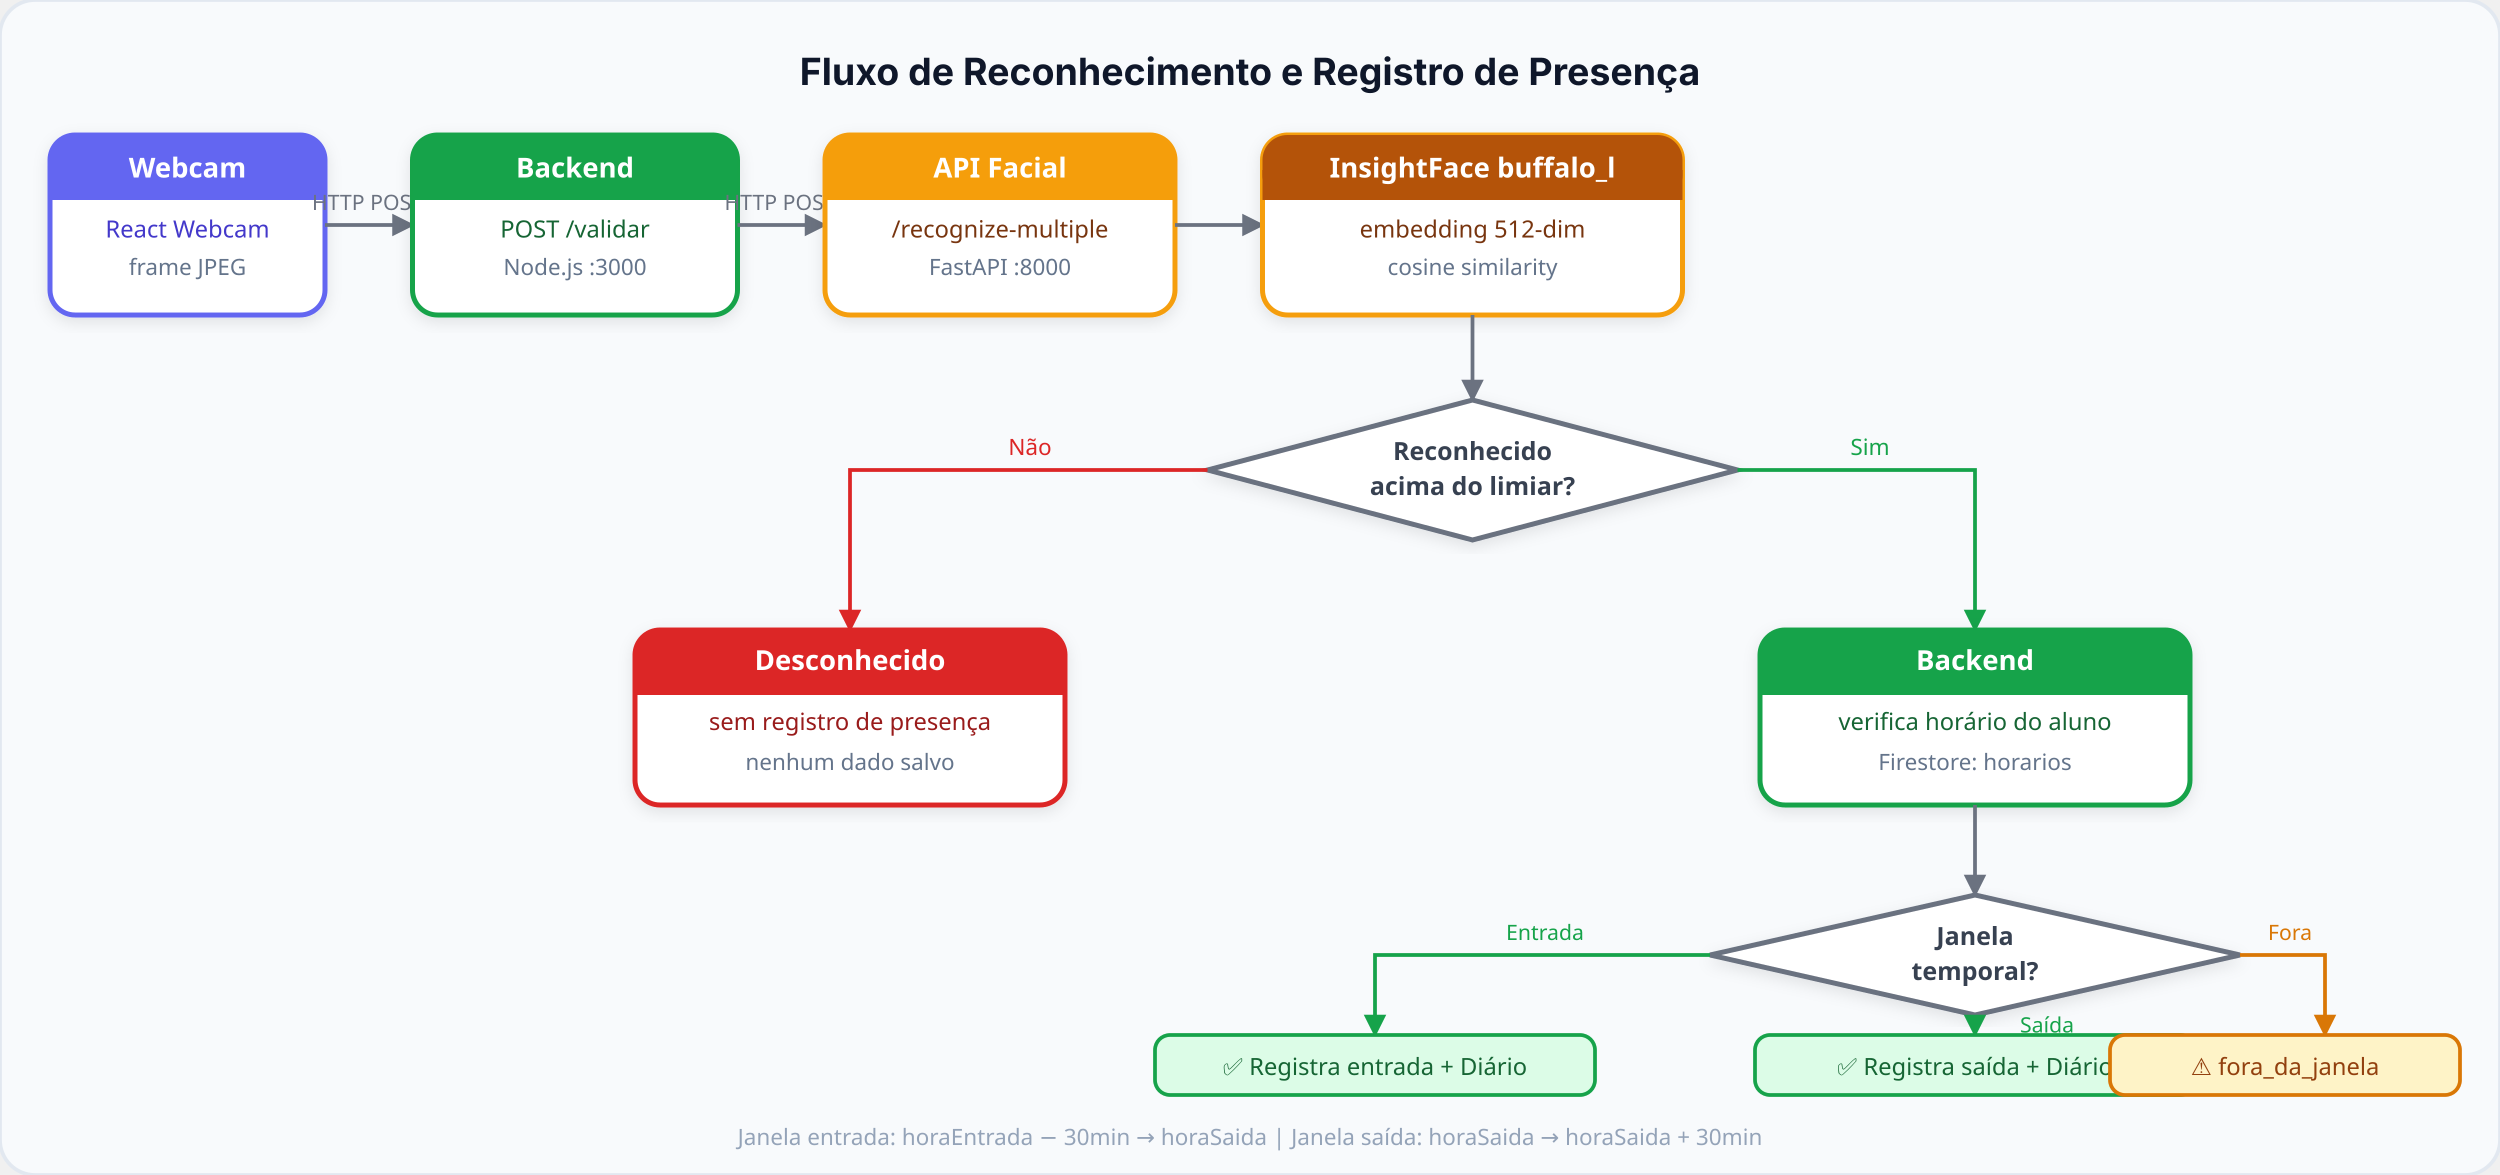
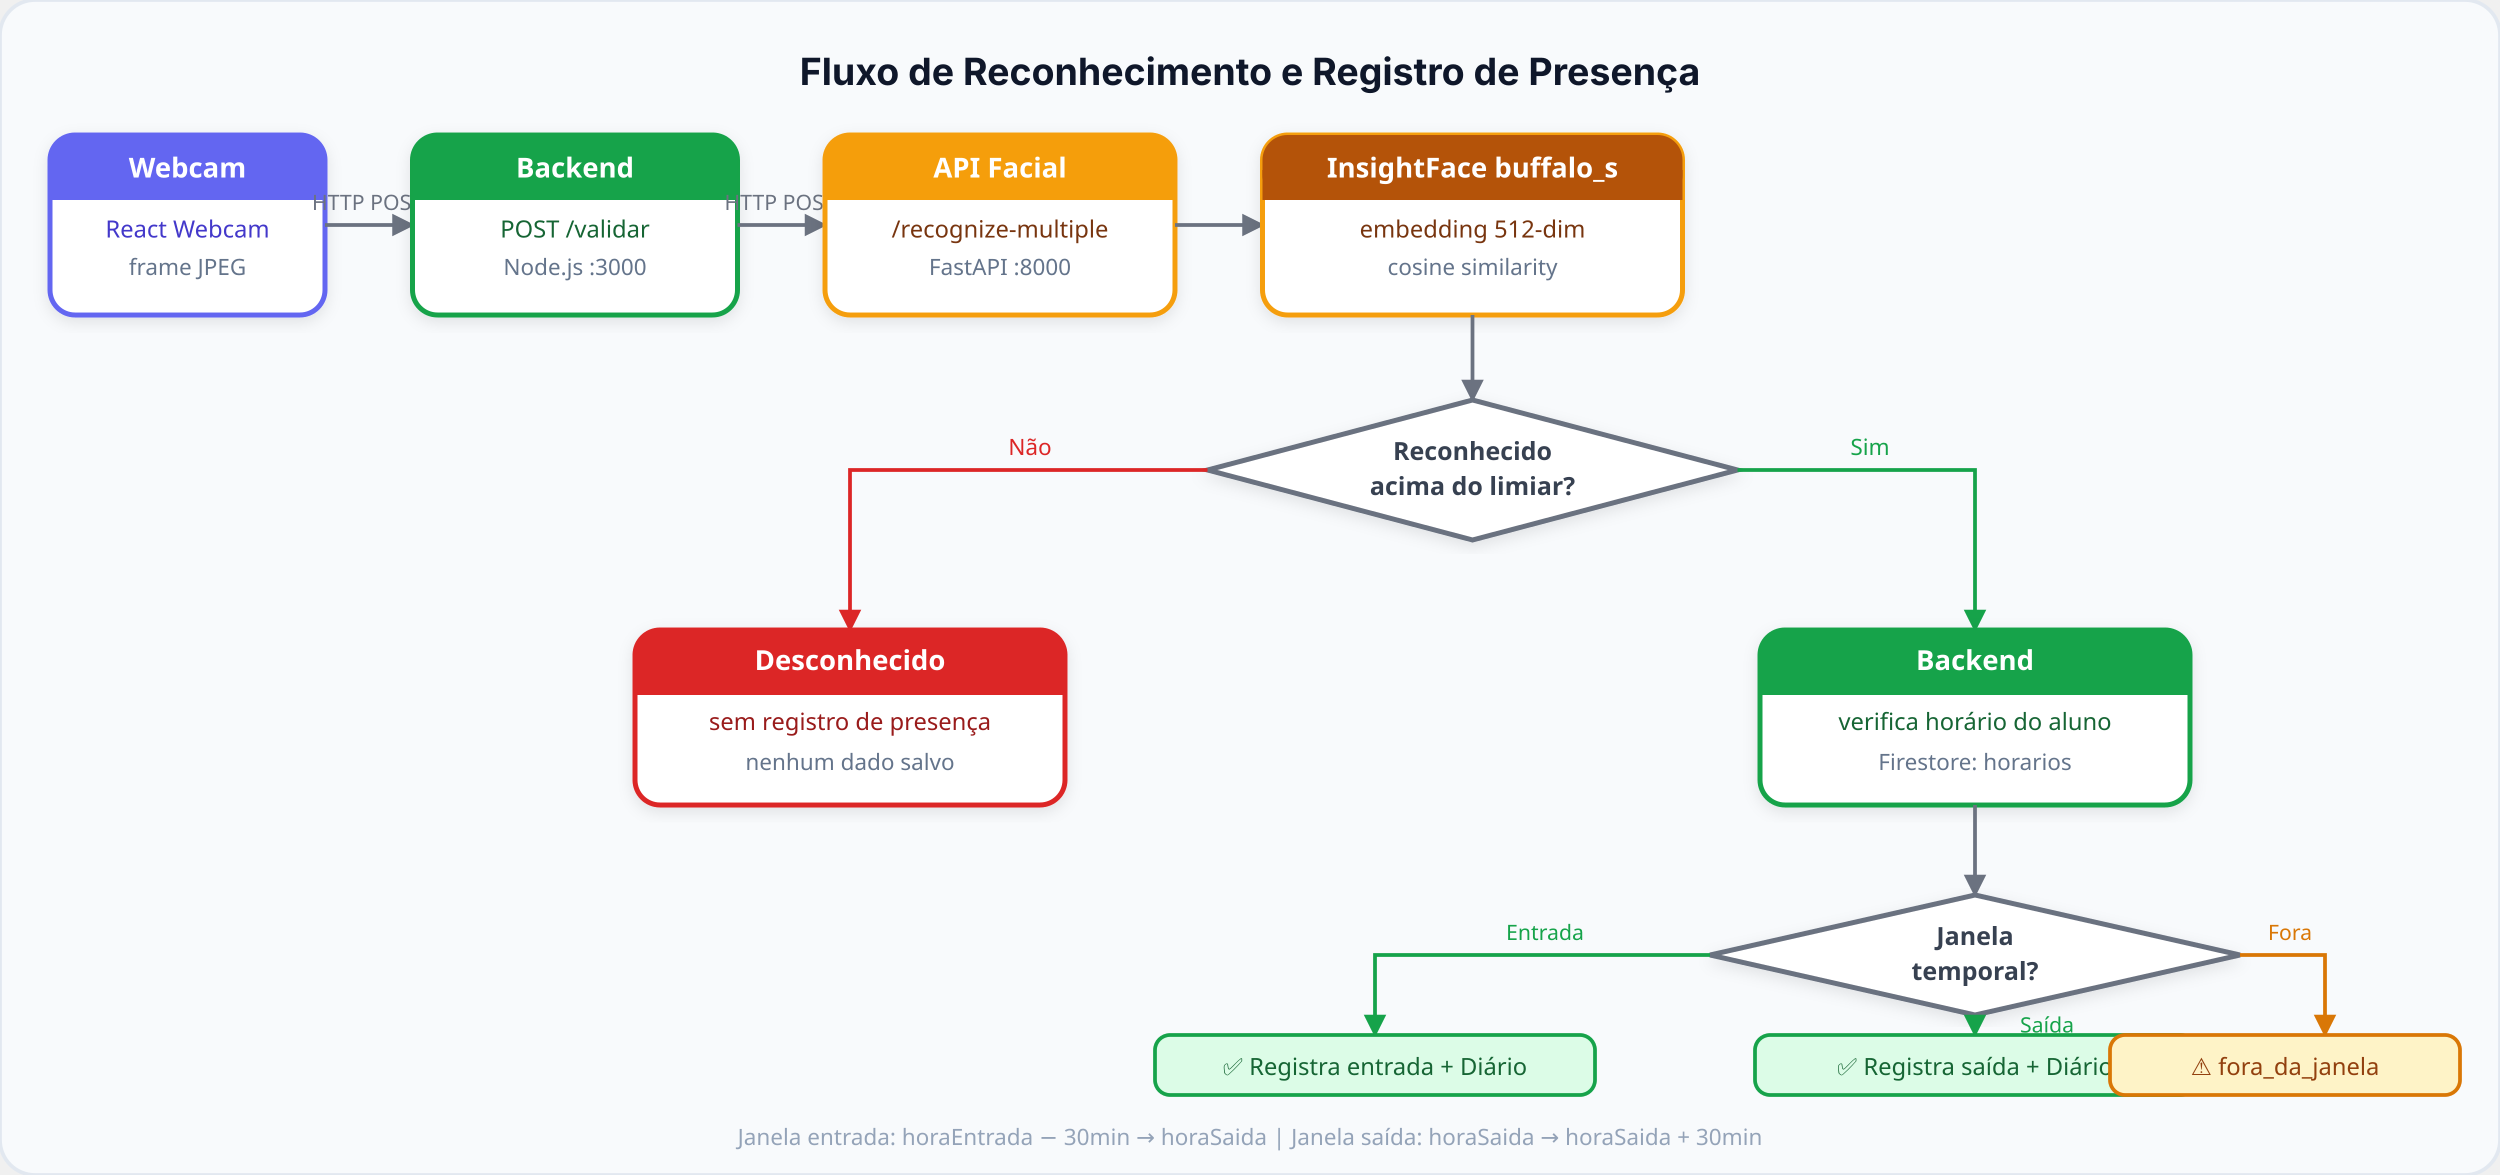
<svg xmlns="http://www.w3.org/2000/svg" viewBox="0 0 1000 470" width="1000" height="470">
  <defs>
    <marker id="arr" viewBox="0 0 10 10" refX="9" refY="5" markerWidth="6" markerHeight="6" orient="auto">
      <path d="M 0 0 L 10 5 L 0 10 z" fill="#6b7280" />
    </marker>
    <marker id="arr-g" viewBox="0 0 10 10" refX="9" refY="5" markerWidth="6" markerHeight="6" orient="auto">
      <path d="M 0 0 L 10 5 L 0 10 z" fill="#16a34a" />
    </marker>
    <marker id="arr-r" viewBox="0 0 10 10" refX="9" refY="5" markerWidth="6" markerHeight="6" orient="auto">
      <path d="M 0 0 L 10 5 L 0 10 z" fill="#dc2626" />
    </marker>
    <marker id="arr-y" viewBox="0 0 10 10" refX="9" refY="5" markerWidth="6" markerHeight="6" orient="auto">
      <path d="M 0 0 L 10 5 L 0 10 z" fill="#d97706" />
    </marker>
    <filter id="sh">
      <feDropShadow dx="0" dy="2" stdDeviation="3" flood-color="#00000018" />
    </filter>
  </defs>
  <rect width="1000" height="470" rx="14" fill="#f8fafc" stroke="#e2e8f0" stroke-width="1.5" />
  <text x="500" y="34" font-family="system-ui,-apple-system,sans-serif" font-size="15" font-weight="700" text-anchor="middle" fill="#0f172a">Fluxo de Reconhecimento e Registro de Presença</text>
  <rect x="20" y="54" width="110" height="72" rx="10" fill="white" stroke="#6366f1" stroke-width="2" filter="url(#sh)" />
  <rect x="20" y="54" width="110" height="26" rx="10" fill="#6366f1" />
  <rect x="20" y="68" width="110" height="12" fill="#6366f1" />
  <text x="75" y="71" font-family="system-ui,sans-serif" font-size="11" font-weight="700" text-anchor="middle" fill="white">Webcam</text>
  <text x="75" y="95" font-family="system-ui,sans-serif" font-size="9.5" text-anchor="middle" fill="#4338ca">React Webcam</text>
  <text x="75" y="110" font-family="system-ui,sans-serif" font-size="9" text-anchor="middle" fill="#64748b">frame JPEG</text>
  <path d="M 130 90 L 165 90" stroke="#6b7280" stroke-width="1.5" fill="none" marker-end="url(#arr)" />
  <text x="147" y="84" font-family="system-ui,sans-serif" font-size="8.5" text-anchor="middle" fill="#6b7280">HTTP POST</text>
  <rect x="165" y="54" width="130" height="72" rx="10" fill="white" stroke="#16a34a" stroke-width="2" filter="url(#sh)" />
  <rect x="165" y="54" width="130" height="26" rx="10" fill="#16a34a" />
  <rect x="165" y="68" width="130" height="12" fill="#16a34a" />
  <text x="230" y="71" font-family="system-ui,sans-serif" font-size="11" font-weight="700" text-anchor="middle" fill="white">Backend</text>
  <text x="230" y="95" font-family="system-ui,sans-serif" font-size="9.5" text-anchor="middle" fill="#166534">POST /validar</text>
  <text x="230" y="110" font-family="system-ui,sans-serif" font-size="9" text-anchor="middle" fill="#64748b">Node.js :3000</text>
  <path d="M 295 90 L 330 90" stroke="#6b7280" stroke-width="1.5" fill="none" marker-end="url(#arr)" />
  <text x="312" y="84" font-family="system-ui,sans-serif" font-size="8.5" text-anchor="middle" fill="#6b7280">HTTP POST</text>
  <rect x="330" y="54" width="140" height="72" rx="10" fill="white" stroke="#f59e0b" stroke-width="2" filter="url(#sh)" />
  <rect x="330" y="54" width="140" height="26" rx="10" fill="#f59e0b" />
  <rect x="330" y="68" width="140" height="12" fill="#f59e0b" />
  <text x="400" y="71" font-family="system-ui,sans-serif" font-size="11" font-weight="700" text-anchor="middle" fill="white">API Facial</text>
  <text x="400" y="95" font-family="system-ui,sans-serif" font-size="9.5" text-anchor="middle" fill="#78350f">/recognize-multiple</text>
  <text x="400" y="110" font-family="system-ui,sans-serif" font-size="9" text-anchor="middle" fill="#64748b">FastAPI :8000</text>
  <path d="M 470 90 L 505 90" stroke="#6b7280" stroke-width="1.5" fill="none" marker-end="url(#arr)" />
  <rect x="505" y="54" width="168" height="72" rx="10" fill="white" stroke="#f59e0b" stroke-width="2" filter="url(#sh)" />
  <rect x="505" y="54" width="168" height="26" rx="10" fill="#b45309" />
  <rect x="505" y="68" width="168" height="12" fill="#b45309" />
-   <text x="589" y="71" font-family="system-ui,sans-serif" font-size="11" font-weight="700" text-anchor="middle" fill="white">InsightFace buffalo_l</text>
+   <text x="589" y="71" font-family="system-ui,sans-serif" font-size="11" font-weight="700" text-anchor="middle" fill="white">InsightFace buffalo_s</text>
  <text x="589" y="95" font-family="system-ui,sans-serif" font-size="9.5" text-anchor="middle" fill="#78350f">embedding 512-dim</text>
  <text x="589" y="110" font-family="system-ui,sans-serif" font-size="9" text-anchor="middle" fill="#64748b">cosine similarity</text>
  <path d="M 589 126 L 589 160" stroke="#6b7280" stroke-width="1.5" fill="none" marker-end="url(#arr)" />
  <polygon points="589,160 695,188 589,216 483,188" fill="white" stroke="#6b7280" stroke-width="2" filter="url(#sh)" />
  <text x="589" y="184" font-family="system-ui,sans-serif" font-size="10" font-weight="600" text-anchor="middle" fill="#374151">Reconhecido</text>
  <text x="589" y="198" font-family="system-ui,sans-serif" font-size="10" font-weight="600" text-anchor="middle" fill="#374151">acima do limiar?</text>
  <path d="M 483 188 L 340 188 L 340 252" stroke="#dc2626" stroke-width="1.5" fill="none" marker-end="url(#arr-r)" />
  <text x="412" y="182" font-family="system-ui,sans-serif" font-size="9" text-anchor="middle" fill="#dc2626">Não</text>
  <path d="M 695 188 L 790 188 L 790 252" stroke="#16a34a" stroke-width="1.5" fill="none" marker-end="url(#arr-g)" />
  <text x="748" y="182" font-family="system-ui,sans-serif" font-size="9" text-anchor="middle" fill="#16a34a">Sim</text>
  <rect x="254" y="252" width="172" height="70" rx="10" fill="white" stroke="#dc2626" stroke-width="2" filter="url(#sh)" />
  <rect x="254" y="252" width="172" height="26" rx="10" fill="#dc2626" />
  <rect x="254" y="266" width="172" height="12" fill="#dc2626" />
  <text x="340" y="268" font-family="system-ui,sans-serif" font-size="11" font-weight="700" text-anchor="middle" fill="white">Desconhecido</text>
  <text x="340" y="292" font-family="system-ui,sans-serif" font-size="9.5" text-anchor="middle" fill="#991b1b">sem registro de presença</text>
  <text x="340" y="308" font-family="system-ui,sans-serif" font-size="9" text-anchor="middle" fill="#64748b">nenhum dado salvo</text>
  <rect x="704" y="252" width="172" height="70" rx="10" fill="white" stroke="#16a34a" stroke-width="2" filter="url(#sh)" />
  <rect x="704" y="252" width="172" height="26" rx="10" fill="#16a34a" />
  <rect x="704" y="266" width="172" height="12" fill="#16a34a" />
  <text x="790" y="268" font-family="system-ui,sans-serif" font-size="11" font-weight="700" text-anchor="middle" fill="white">Backend</text>
  <text x="790" y="292" font-family="system-ui,sans-serif" font-size="9.5" text-anchor="middle" fill="#166534">verifica horário do aluno</text>
  <text x="790" y="308" font-family="system-ui,sans-serif" font-size="9" text-anchor="middle" fill="#64748b">Firestore: horarios</text>
  <path d="M 790 322 L 790 358" stroke="#6b7280" stroke-width="1.5" fill="none" marker-end="url(#arr)" />
  <polygon points="790,358 896,382 790,406 684,382" fill="white" stroke="#6b7280" stroke-width="2" filter="url(#sh)" />
  <text x="790" y="378" font-family="system-ui,sans-serif" font-size="10" font-weight="600" text-anchor="middle" fill="#374151">Janela</text>
  <text x="790" y="392" font-family="system-ui,sans-serif" font-size="10" font-weight="600" text-anchor="middle" fill="#374151">temporal?</text>
  <path d="M 684 382 L 550 382 L 550 414" stroke="#16a34a" stroke-width="1.5" fill="none" marker-end="url(#arr-g)" />
  <text x="618" y="376" font-family="system-ui,sans-serif" font-size="8.5" text-anchor="middle" fill="#16a34a">Entrada</text>
  <path d="M 790 406 L 790 414" stroke="#16a34a" stroke-width="1.5" fill="none" marker-end="url(#arr-g)" />
  <text x="808" y="413" font-family="system-ui,sans-serif" font-size="8.5" fill="#16a34a">Saída</text>
  <path d="M 896 382 L 930 382 L 930 414" stroke="#d97706" stroke-width="1.5" fill="none" marker-end="url(#arr-y)" />
  <text x="916" y="376" font-family="system-ui,sans-serif" font-size="8.5" text-anchor="middle" fill="#d97706">Fora</text>
  <rect x="462" y="414" width="176" height="24" rx="6" fill="#dcfce7" stroke="#16a34a" stroke-width="1.5" />
  <text x="550" y="430" font-family="system-ui,sans-serif" font-size="9.5" text-anchor="middle" fill="#166534">✅  Registra entrada + Diário</text>
  <rect x="702" y="414" width="176" height="24" rx="6" fill="#dcfce7" stroke="#16a34a" stroke-width="1.5" />
  <text x="790" y="430" font-family="system-ui,sans-serif" font-size="9.5" text-anchor="middle" fill="#166534">✅  Registra saída + Diário</text>
  <rect x="844" y="414" width="140" height="24" rx="6" fill="#fef3c7" stroke="#d97706" stroke-width="1.5" />
  <text x="914" y="430" font-family="system-ui,sans-serif" font-size="9.5" text-anchor="middle" fill="#92400e">⚠️  fora_da_janela</text>
  <text x="500" y="458" font-family="system-ui,sans-serif" font-size="9" text-anchor="middle" fill="#94a3b8">Janela entrada: horaEntrada − 30min → horaSaida   |   Janela saída: horaSaida → horaSaida + 30min</text>
</svg>
